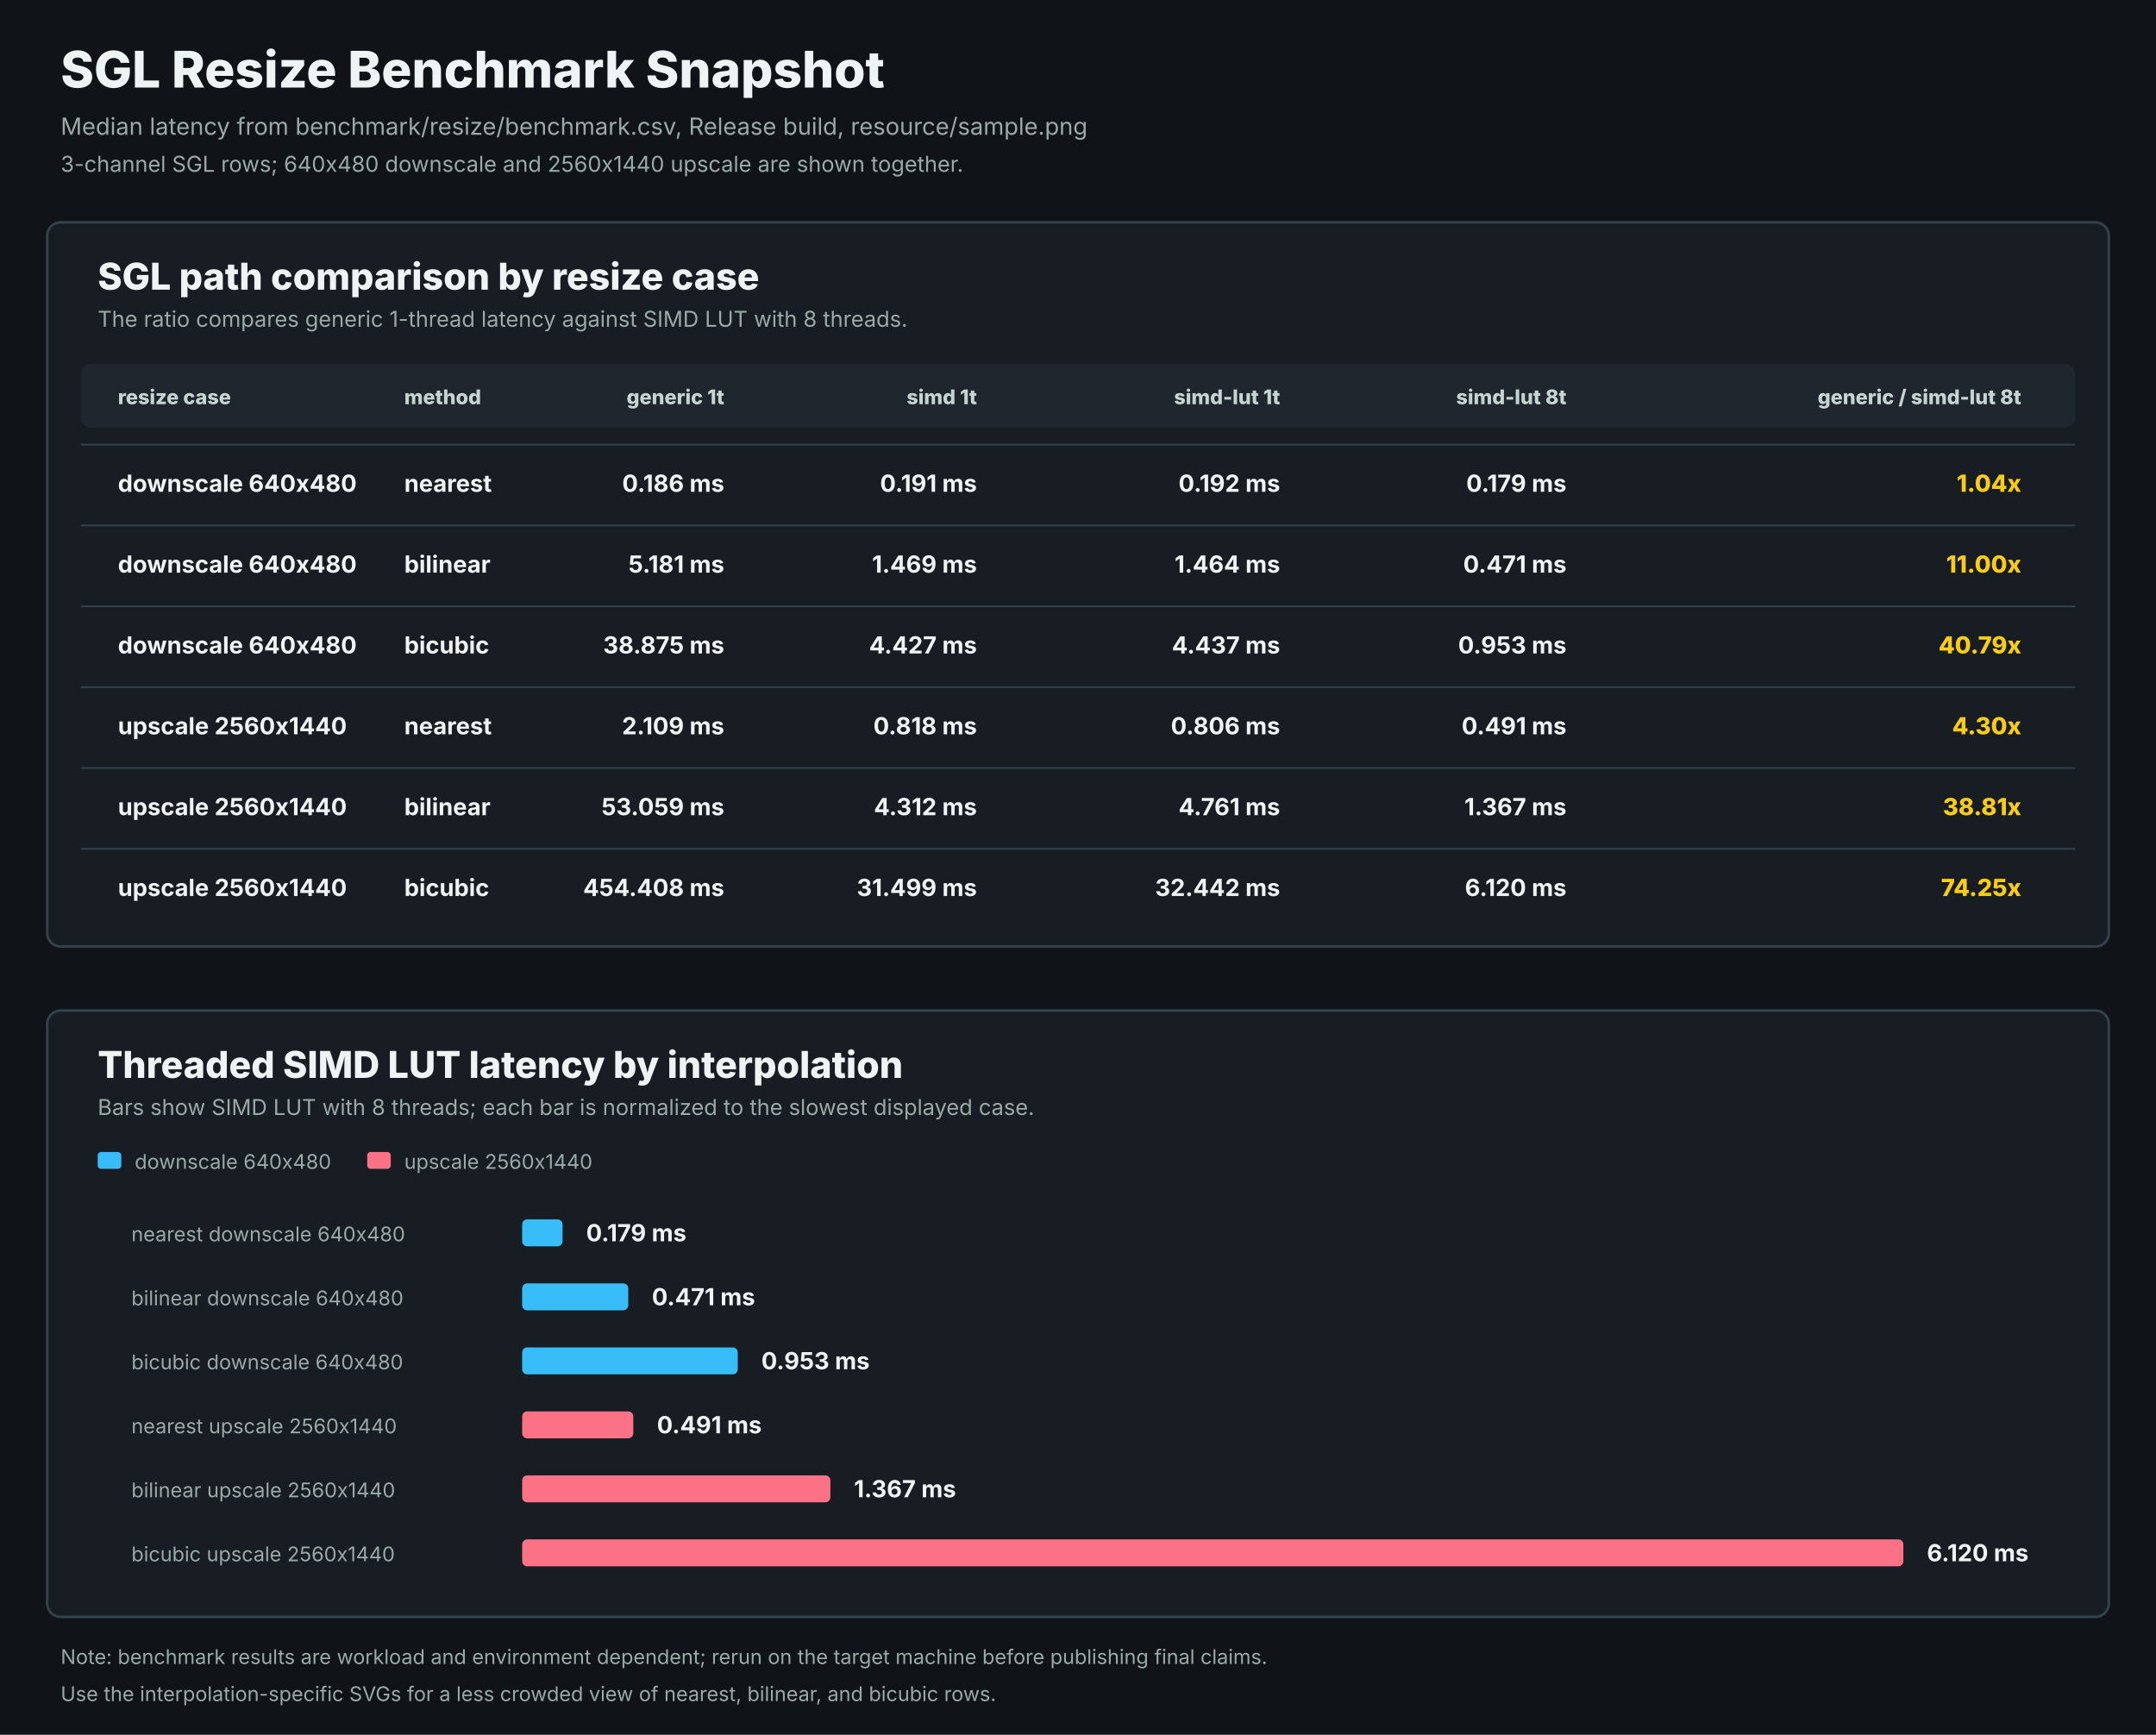
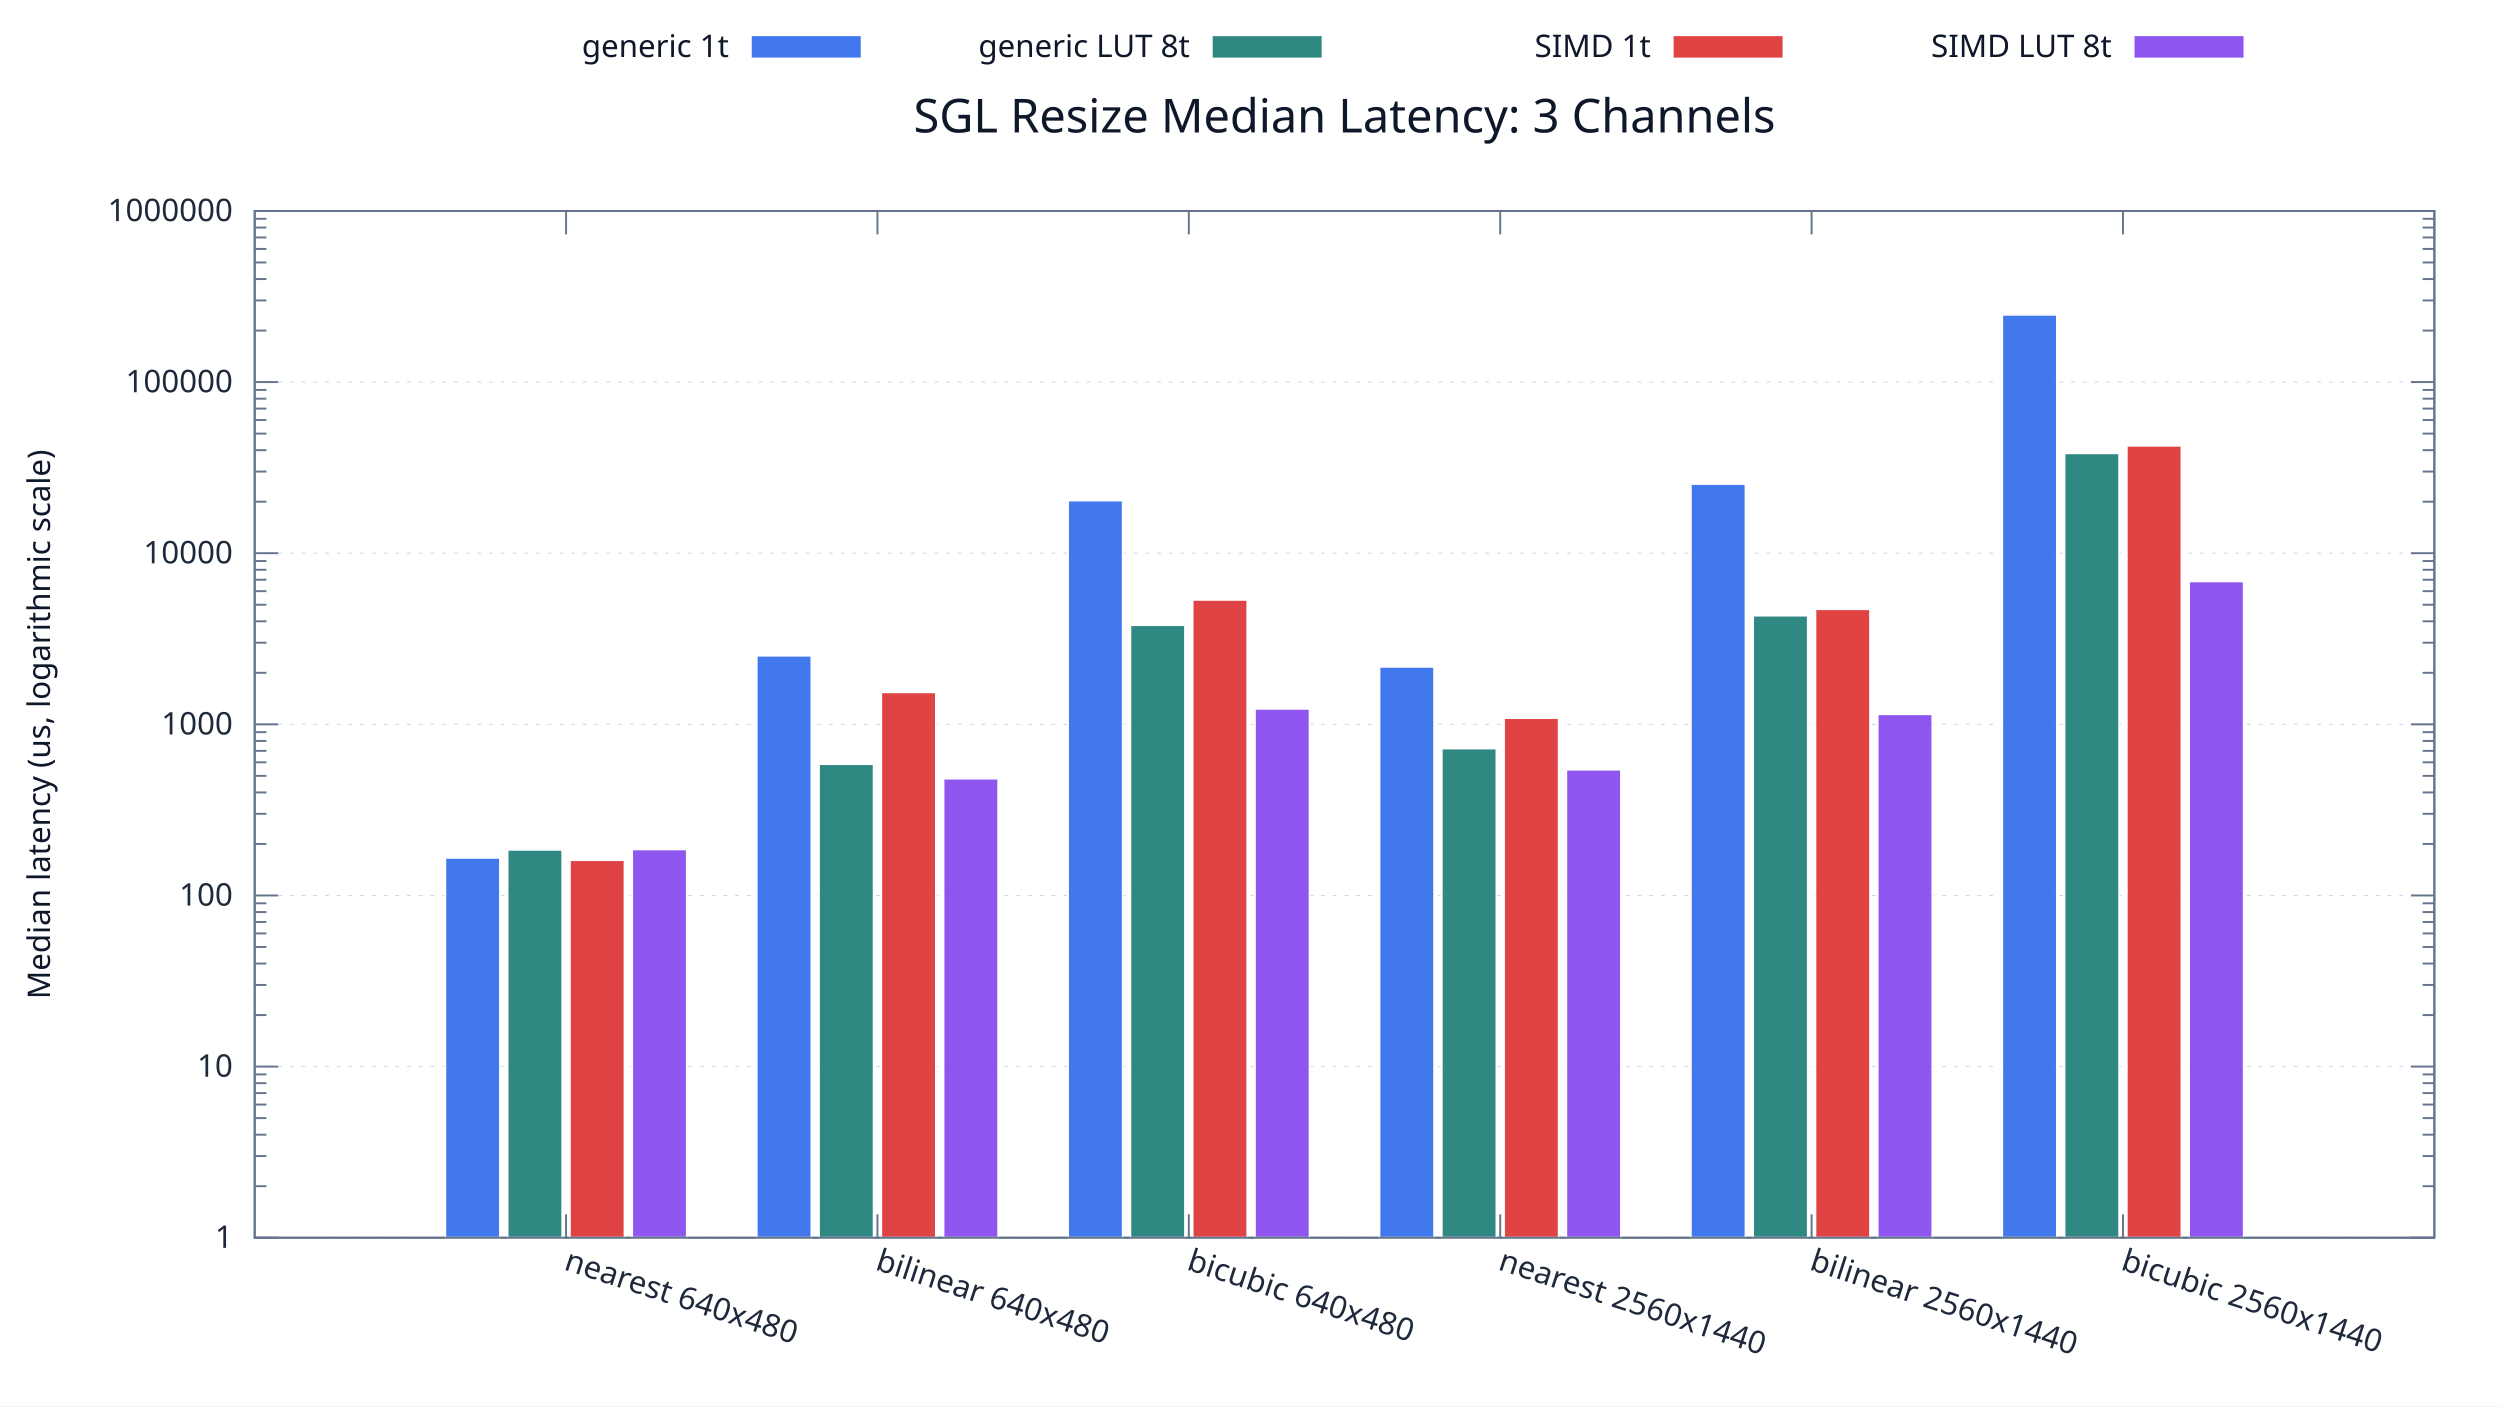
- <svg xmlns="http://www.w3.org/2000/svg" width="1280" height="1030" viewBox="0 0 1280 1030" role="img" aria-labelledby="title desc">
-   <defs>
-     <style>
-       .bg { fill: #101418; }
-       .panel { fill: #171d23; stroke: #34424a; stroke-width: 1.5; }
-       .header { fill: #1f262e; }
-       .line { stroke: #34424a; stroke-width: 1; }
-       .text { fill: #eef4f3; font-family: Inter, "Noto Sans KR", system-ui, sans-serif; }
-       .muted { fill: #9ba9a7; font-family: Inter, "Noto Sans KR", system-ui, sans-serif; }
-       .small { fill: #9ba9a7; font-family: Inter, "Noto Sans KR", system-ui, sans-serif; font-size: 12px; }
-       .cell { fill: #eef4f3; font-family: Inter, "Noto Sans KR", system-ui, sans-serif; font-size: 14px; font-weight: 650; }
-       .head { fill: #c6d4d1; font-family: Inter, "Noto Sans KR", system-ui, sans-serif; font-size: 12px; font-weight: 800; }
-       .speed { fill: #facc15; font-family: Inter, "Noto Sans KR", system-ui, sans-serif; font-size: 14px; font-weight: 800; }
-       .down { fill: #38bdf8; }
-       .up { fill: #fb7185; }
-     </style>
-   </defs>
-   <rect class="bg" x="0" y="0" width="1280" height="1030" />
-   <text class="text" x="36" y="52" font-size="30" font-weight="800">SGL Resize Benchmark Snapshot</text>
-   <text class="muted" x="36" y="80" font-size="14">Median latency from benchmark/resize/benchmark.csv, Release build, resource/sample.png</text>
-   <text class="muted" x="36" y="102" font-size="13">3-channel SGL rows; 640x480 downscale and 2560x1440 upscale are shown together.</text>
-   <rect class="panel" x="28" y="132" width="1224" height="430" rx="8" />
-   <text class="text" x="58" y="172" font-size="22" font-weight="800">SGL path comparison by resize case</text>
-   <text class="muted" x="58" y="194" font-size="13">The ratio compares generic 1-thread latency against SIMD LUT with 8 threads.</text>
-   <rect class="header" x="48" y="216" width="1184" height="38" rx="6" />
-   <text class="head" x="70" y="240">resize case</text>
-   <text class="head" x="240" y="240">method</text>
-   <text class="head" x="430" y="240" text-anchor="end">generic 1t</text>
-   <text class="head" x="580" y="240" text-anchor="end">simd 1t</text>
-   <text class="head" x="760" y="240" text-anchor="end">simd-lut 1t</text>
-   <text class="head" x="930" y="240" text-anchor="end">simd-lut 8t</text>
-   <text class="head" x="1200" y="240" text-anchor="end">generic / simd-lut 8t</text>
-   <line class="line" x1="48" y1="264" x2="1232" y2="264" />
-   <text class="cell" x="70" y="292">downscale 640x480</text>
-   <text class="cell" x="240" y="292">nearest</text>
-   <text class="cell" x="430" y="292" text-anchor="end">0.186 ms</text>
-   <text class="cell" x="580" y="292" text-anchor="end">0.191 ms</text>
-   <text class="cell" x="760" y="292" text-anchor="end">0.192 ms</text>
-   <text class="cell" x="930" y="292" text-anchor="end">0.179 ms</text>
-   <text class="speed" x="1200" y="292" text-anchor="end">1.04x</text>
-   <line class="line" x1="48" y1="312" x2="1232" y2="312" />
-   <text class="cell" x="70" y="340">downscale 640x480</text>
-   <text class="cell" x="240" y="340">bilinear</text>
-   <text class="cell" x="430" y="340" text-anchor="end">5.181 ms</text>
-   <text class="cell" x="580" y="340" text-anchor="end">1.469 ms</text>
-   <text class="cell" x="760" y="340" text-anchor="end">1.464 ms</text>
-   <text class="cell" x="930" y="340" text-anchor="end">0.471 ms</text>
-   <text class="speed" x="1200" y="340" text-anchor="end">11.00x</text>
-   <line class="line" x1="48" y1="360" x2="1232" y2="360" />
-   <text class="cell" x="70" y="388">downscale 640x480</text>
-   <text class="cell" x="240" y="388">bicubic</text>
-   <text class="cell" x="430" y="388" text-anchor="end">38.875 ms</text>
-   <text class="cell" x="580" y="388" text-anchor="end">4.427 ms</text>
-   <text class="cell" x="760" y="388" text-anchor="end">4.437 ms</text>
-   <text class="cell" x="930" y="388" text-anchor="end">0.953 ms</text>
-   <text class="speed" x="1200" y="388" text-anchor="end">40.79x</text>
-   <line class="line" x1="48" y1="408" x2="1232" y2="408" />
-   <text class="cell" x="70" y="436">upscale 2560x1440</text>
-   <text class="cell" x="240" y="436">nearest</text>
-   <text class="cell" x="430" y="436" text-anchor="end">2.109 ms</text>
-   <text class="cell" x="580" y="436" text-anchor="end">0.818 ms</text>
-   <text class="cell" x="760" y="436" text-anchor="end">0.806 ms</text>
-   <text class="cell" x="930" y="436" text-anchor="end">0.491 ms</text>
-   <text class="speed" x="1200" y="436" text-anchor="end">4.30x</text>
-   <line class="line" x1="48" y1="456" x2="1232" y2="456" />
-   <text class="cell" x="70" y="484">upscale 2560x1440</text>
-   <text class="cell" x="240" y="484">bilinear</text>
-   <text class="cell" x="430" y="484" text-anchor="end">53.059 ms</text>
-   <text class="cell" x="580" y="484" text-anchor="end">4.312 ms</text>
-   <text class="cell" x="760" y="484" text-anchor="end">4.761 ms</text>
-   <text class="cell" x="930" y="484" text-anchor="end">1.367 ms</text>
-   <text class="speed" x="1200" y="484" text-anchor="end">38.81x</text>
-   <line class="line" x1="48" y1="504" x2="1232" y2="504" />
-   <text class="cell" x="70" y="532">upscale 2560x1440</text>
-   <text class="cell" x="240" y="532">bicubic</text>
-   <text class="cell" x="430" y="532" text-anchor="end">454.408 ms</text>
-   <text class="cell" x="580" y="532" text-anchor="end">31.499 ms</text>
-   <text class="cell" x="760" y="532" text-anchor="end">32.442 ms</text>
-   <text class="cell" x="930" y="532" text-anchor="end">6.120 ms</text>
-   <text class="speed" x="1200" y="532" text-anchor="end">74.25x</text>
-   <rect class="panel" x="28" y="600" width="1224" height="360" rx="8" />
-   <text class="text" x="58" y="640" font-size="22" font-weight="800">Threaded SIMD LUT latency by interpolation</text>
-   <text class="muted" x="58" y="662" font-size="13">Bars show SIMD LUT with 8 threads; each bar is normalized to the slowest displayed case.</text>
-   <rect class="down" x="58" y="684" width="14" height="10" rx="2" />
-   <text class="small" x="80" y="694">downscale 640x480</text>
-   <rect class="up" x="218" y="684" width="14" height="10" rx="2" />
-   <text class="small" x="240" y="694">upscale 2560x1440</text>
-   <text class="small" x="78" y="737">nearest downscale 640x480</text>
-   <rect class="down" x="310" y="724" width="24" height="16" rx="3" />
-   <text class="cell" x="348" y="737">0.179 ms</text>
-   <text class="small" x="78" y="775">bilinear downscale 640x480</text>
-   <rect class="down" x="310" y="762" width="63" height="16" rx="3" />
-   <text class="cell" x="387" y="775">0.471 ms</text>
-   <text class="small" x="78" y="813">bicubic downscale 640x480</text>
-   <rect class="down" x="310" y="800" width="128" height="16" rx="3" />
-   <text class="cell" x="452" y="813">0.953 ms</text>
-   <text class="small" x="78" y="851">nearest upscale 2560x1440</text>
-   <rect class="up" x="310" y="838" width="66" height="16" rx="3" />
-   <text class="cell" x="390" y="851">0.491 ms</text>
-   <text class="small" x="78" y="889">bilinear upscale 2560x1440</text>
-   <rect class="up" x="310" y="876" width="183" height="16" rx="3" />
-   <text class="cell" x="507" y="889">1.367 ms</text>
-   <text class="small" x="78" y="927">bicubic upscale 2560x1440</text>
-   <rect class="up" x="310" y="914" width="820" height="16" rx="3" />
-   <text class="cell" x="1144" y="927">6.120 ms</text>
-   <text class="small" x="36" y="988">Note: benchmark results are workload and environment dependent; rerun on the target machine before publishing final claims.</text>
-   <text class="small" x="36" y="1010">Use the interpolation-specific SVGs for a less crowded view of nearest, bilinear, and bicubic rows.</text>
+ <svg xmlns="http://www.w3.org/2000/svg" xmlns:xlink="http://www.w3.org/1999/xlink" viewBox="0 0 1280 720">
+   <g id="gnuplot_canvas">
+     <rect x="0" y="0" width="1280" height="720" fill="#ffffff" />
+     <defs>
+       <circle id="gpDot" r="0.5" stroke-width="0.5" stroke="currentColor" />
+       <path id="gpPt0" stroke-width="0.167" stroke="currentColor" d="M-1,0 h2 M0,-1 v2" />
+       <path id="gpPt1" stroke-width="0.167" stroke="currentColor" d="M-1,-1 L1,1 M1,-1 L-1,1" />
+       <path id="gpPt2" stroke-width="0.167" stroke="currentColor" d="M-1,0 L1,0 M0,-1 L0,1 M-1,-1 L1,1 M-1,1 L1,-1" />
+       <rect id="gpPt3" stroke-width="0.167" stroke="currentColor" x="-1" y="-1" width="2" height="2" />
+       <rect id="gpPt4" stroke-width="0.167" stroke="currentColor" fill="currentColor" x="-1" y="-1" width="2" height="2" />
+       <circle id="gpPt5" stroke-width="0.167" stroke="currentColor" cx="0" cy="0" r="1" />
+       <use xlink:href="#gpPt5" id="gpPt6" fill="currentColor" stroke="none" />
+       <path id="gpPt7" stroke-width="0.167" stroke="currentColor" d="M0,-1.33 L-1.33,0.67 L1.33,0.67 z" />
+       <use xlink:href="#gpPt7" id="gpPt8" fill="currentColor" stroke="none" />
+       <use xlink:href="#gpPt7" id="gpPt9" stroke="currentColor" transform="rotate(180)" />
+       <use xlink:href="#gpPt9" id="gpPt10" fill="currentColor" stroke="none" />
+       <use xlink:href="#gpPt3" id="gpPt11" stroke="currentColor" transform="rotate(45)" />
+       <use xlink:href="#gpPt11" id="gpPt12" fill="currentColor" stroke="none" />
+       <path id="gpPt13" stroke-width="0.167" stroke="currentColor" d="M0,1.330 L1.265,0.411 L0.782,-1.067 L-0.782,-1.076 L-1.265,0.411 z" />
+       <use xlink:href="#gpPt13" id="gpPt14" fill="currentColor" stroke="none" />
+       <filter id="textbox" filterUnits="objectBoundingBox" x="0" y="0" height="1" width="1">
+         <feFlood flood-color="#FFFFFF" flood-opacity="1" result="bgnd" />
+         <feComposite in="SourceGraphic" in2="bgnd" operator="atop" />
+       </filter>
+       <filter id="greybox" filterUnits="objectBoundingBox" x="0" y="0" height="1" width="1">
+         <feFlood flood-color="lightgrey" flood-opacity="1" result="grey" />
+         <feComposite in="SourceGraphic" in2="grey" operator="atop" />
+       </filter>
+     </defs>
+     <g fill="none" color="#FFFFFF" stroke="currentColor" stroke-width="1.00" stroke-linecap="butt" stroke-linejoin="miter">
+ </g>
+     <g fill="none" color="black" stroke="currentColor" stroke-width="1.00" stroke-linecap="butt" stroke-linejoin="miter">
+ </g>
+     <g fill="none" color="black" stroke="rgb(100, 116, 139)" stroke-width="0.50" stroke-linecap="butt" stroke-linejoin="miter">
+ </g>
+     <g fill="none" color="gray" stroke="currentColor" stroke-width="0.50" stroke-linecap="butt" stroke-linejoin="miter">
+       <path stroke="rgb(203, 213, 225)" stroke-dasharray="2,4" class="gridline" d="M130.40,633.71 L1246.39,633.71  " />
+     </g>
+     <g fill="none" color="gray" stroke="rgb(203, 213, 225)" stroke-width="1.00" stroke-linecap="butt" stroke-linejoin="miter">
+ </g>
+     <g fill="none" color="black" stroke="currentColor" stroke-width="1.00" stroke-linecap="butt" stroke-linejoin="miter">
+       <path stroke="rgb(100, 116, 139)" d="M130.40,633.71 L142.40,633.71 M1246.39,633.71 L1234.39,633.71  " />
+       <g transform="translate(119.20,638.91)" stroke="none" fill="rgb(30,41,59)" font-family="sans" font-size="16.00" text-anchor="end">
+         <text>
+           <tspan font-family="sans">1</tspan>
+         </text>
+       </g>
+     </g>
+     <g fill="none" color="black" stroke="currentColor" stroke-width="1.00" stroke-linecap="butt" stroke-linejoin="miter">
+       <path stroke="rgb(100, 116, 139)" d="M130.40,607.33 L136.40,607.33 M1246.39,607.33 L1240.39,607.33 M130.40,591.91 L136.40,591.91 M1246.39,591.91 L1240.39,591.91   M130.40,580.96 L136.40,580.96 M1246.39,580.96 L1240.39,580.96 M130.40,572.47 L136.40,572.47 M1246.39,572.47 L1240.39,572.47   M130.40,565.53 L136.40,565.53 M1246.39,565.53 L1240.39,565.53 M130.40,559.67 L136.40,559.67 M1246.39,559.67 L1240.39,559.67   M130.40,554.58 L136.40,554.58 M1246.39,554.58 L1240.39,554.58 M130.40,550.10 L136.40,550.10 M1246.39,550.10 L1240.39,550.10    " />
+     </g>
+     <g fill="none" color="black" stroke="rgb(100, 116, 139)" stroke-width="0.50" stroke-linecap="butt" stroke-linejoin="miter">
+ </g>
+     <g fill="none" color="gray" stroke="currentColor" stroke-width="0.50" stroke-linecap="butt" stroke-linejoin="miter">
+       <path stroke="rgb(203, 213, 225)" stroke-dasharray="2,4" class="gridline" d="M130.40,546.09 L1246.39,546.09  " />
+     </g>
+     <g fill="none" color="gray" stroke="rgb(203, 213, 225)" stroke-width="1.00" stroke-linecap="butt" stroke-linejoin="miter">
+ </g>
+     <g fill="none" color="black" stroke="currentColor" stroke-width="1.00" stroke-linecap="butt" stroke-linejoin="miter">
+       <path stroke="rgb(100, 116, 139)" d="M130.40,546.09 L142.40,546.09 M1246.39,546.09 L1234.39,546.09  " />
+       <g transform="translate(119.20,551.29)" stroke="none" fill="rgb(30,41,59)" font-family="sans" font-size="16.00" text-anchor="end">
+         <text>
+           <tspan font-family="sans">10</tspan>
+         </text>
+       </g>
+     </g>
+     <g fill="none" color="black" stroke="currentColor" stroke-width="1.00" stroke-linecap="butt" stroke-linejoin="miter">
+       <path stroke="rgb(100, 116, 139)" d="M130.40,519.72 L136.40,519.72 M1246.39,519.72 L1240.39,519.72 M130.40,504.29 L136.40,504.29 M1246.39,504.29 L1240.39,504.29   M130.40,493.34 L136.40,493.34 M1246.39,493.34 L1240.39,493.34 M130.40,484.85 L136.40,484.85 M1246.39,484.85 L1240.39,484.85   M130.40,477.91 L136.40,477.91 M1246.39,477.91 L1240.39,477.91 M130.40,472.05 L136.40,472.05 M1246.39,472.05 L1240.39,472.05   M130.40,466.97 L136.40,466.97 M1246.39,466.97 L1240.39,466.97 M130.40,462.49 L136.40,462.49 M1246.39,462.49 L1240.39,462.49    " />
+     </g>
+     <g fill="none" color="black" stroke="rgb(100, 116, 139)" stroke-width="0.50" stroke-linecap="butt" stroke-linejoin="miter">
+ </g>
+     <g fill="none" color="gray" stroke="currentColor" stroke-width="0.50" stroke-linecap="butt" stroke-linejoin="miter">
+       <path stroke="rgb(203, 213, 225)" stroke-dasharray="2,4" class="gridline" d="M130.40,458.48 L1246.39,458.48  " />
+     </g>
+     <g fill="none" color="gray" stroke="rgb(203, 213, 225)" stroke-width="1.00" stroke-linecap="butt" stroke-linejoin="miter">
+ </g>
+     <g fill="none" color="black" stroke="currentColor" stroke-width="1.00" stroke-linecap="butt" stroke-linejoin="miter">
+       <path stroke="rgb(100, 116, 139)" d="M130.40,458.48 L142.40,458.48 M1246.39,458.48 L1234.39,458.48  " />
+       <g transform="translate(119.20,463.68)" stroke="none" fill="rgb(30,41,59)" font-family="sans" font-size="16.00" text-anchor="end">
+         <text>
+           <tspan font-family="sans">100</tspan>
+         </text>
+       </g>
+     </g>
+     <g fill="none" color="black" stroke="currentColor" stroke-width="1.00" stroke-linecap="butt" stroke-linejoin="miter">
+       <path stroke="rgb(100, 116, 139)" d="M130.40,432.10 L136.40,432.10 M1246.39,432.10 L1240.39,432.10 M130.40,416.67 L136.40,416.67 M1246.39,416.67 L1240.39,416.67   M130.40,405.73 L136.40,405.73 M1246.39,405.73 L1240.39,405.73 M130.40,397.24 L136.40,397.24 M1246.39,397.24 L1240.39,397.24   M130.40,390.30 L136.40,390.30 M1246.39,390.30 L1240.39,390.30 M130.40,384.43 L136.40,384.43 M1246.39,384.43 L1240.39,384.43   M130.40,379.35 L136.40,379.35 M1246.39,379.35 L1240.39,379.35 M130.40,374.87 L136.40,374.87 M1246.39,374.87 L1240.39,374.87    " />
+     </g>
+     <g fill="none" color="black" stroke="rgb(100, 116, 139)" stroke-width="0.50" stroke-linecap="butt" stroke-linejoin="miter">
+ </g>
+     <g fill="none" color="gray" stroke="currentColor" stroke-width="0.50" stroke-linecap="butt" stroke-linejoin="miter">
+       <path stroke="rgb(203, 213, 225)" stroke-dasharray="2,4" class="gridline" d="M130.40,370.86 L1246.39,370.86  " />
+     </g>
+     <g fill="none" color="gray" stroke="rgb(203, 213, 225)" stroke-width="1.00" stroke-linecap="butt" stroke-linejoin="miter">
+ </g>
+     <g fill="none" color="black" stroke="currentColor" stroke-width="1.00" stroke-linecap="butt" stroke-linejoin="miter">
+       <path stroke="rgb(100, 116, 139)" d="M130.40,370.86 L142.40,370.86 M1246.39,370.86 L1234.39,370.86  " />
+       <g transform="translate(119.20,376.06)" stroke="none" fill="rgb(30,41,59)" font-family="sans" font-size="16.00" text-anchor="end">
+         <text>
+           <tspan font-family="sans">1000</tspan>
+         </text>
+       </g>
+     </g>
+     <g fill="none" color="black" stroke="currentColor" stroke-width="1.00" stroke-linecap="butt" stroke-linejoin="miter">
+       <path stroke="rgb(100, 116, 139)" d="M130.40,344.48 L136.40,344.48 M1246.39,344.48 L1240.39,344.48 M130.40,329.06 L136.40,329.06 M1246.39,329.06 L1240.39,329.06   M130.40,318.11 L136.40,318.11 M1246.39,318.11 L1240.39,318.11 M130.40,309.62 L136.40,309.62 M1246.39,309.62 L1240.39,309.62   M130.40,302.68 L136.40,302.68 M1246.39,302.68 L1240.39,302.68 M130.40,296.82 L136.40,296.82 M1246.39,296.82 L1240.39,296.82   M130.40,291.73 L136.40,291.73 M1246.39,291.73 L1240.39,291.73 M130.40,287.25 L136.40,287.25 M1246.39,287.25 L1240.39,287.25    " />
+     </g>
+     <g fill="none" color="black" stroke="rgb(100, 116, 139)" stroke-width="0.50" stroke-linecap="butt" stroke-linejoin="miter">
+ </g>
+     <g fill="none" color="gray" stroke="currentColor" stroke-width="0.50" stroke-linecap="butt" stroke-linejoin="miter">
+       <path stroke="rgb(203, 213, 225)" stroke-dasharray="2,4" class="gridline" d="M130.40,283.24 L1246.39,283.24  " />
+     </g>
+     <g fill="none" color="gray" stroke="rgb(203, 213, 225)" stroke-width="1.00" stroke-linecap="butt" stroke-linejoin="miter">
+ </g>
+     <g fill="none" color="black" stroke="currentColor" stroke-width="1.00" stroke-linecap="butt" stroke-linejoin="miter">
+       <path stroke="rgb(100, 116, 139)" d="M130.40,283.24 L142.40,283.24 M1246.39,283.24 L1234.39,283.24  " />
+       <g transform="translate(119.20,288.44)" stroke="none" fill="rgb(30,41,59)" font-family="sans" font-size="16.00" text-anchor="end">
+         <text>
+           <tspan font-family="sans">10000</tspan>
+         </text>
+       </g>
+     </g>
+     <g fill="none" color="black" stroke="currentColor" stroke-width="1.00" stroke-linecap="butt" stroke-linejoin="miter">
+       <path stroke="rgb(100, 116, 139)" d="M130.40,256.87 L136.40,256.87 M1246.39,256.87 L1240.39,256.87 M130.40,241.44 L136.40,241.44 M1246.39,241.44 L1240.39,241.44   M130.40,230.49 L136.40,230.49 M1246.39,230.49 L1240.39,230.49 M130.40,222.00 L136.40,222.00 M1246.39,222.00 L1240.39,222.00   M130.40,215.06 L136.40,215.06 M1246.39,215.06 L1240.39,215.06 M130.40,209.20 L136.40,209.20 M1246.39,209.20 L1240.39,209.20   M130.40,204.12 L136.40,204.12 M1246.39,204.12 L1240.39,204.12 M130.40,199.64 L136.40,199.64 M1246.39,199.64 L1240.39,199.64    " />
+     </g>
+     <g fill="none" color="black" stroke="rgb(100, 116, 139)" stroke-width="0.50" stroke-linecap="butt" stroke-linejoin="miter">
+ </g>
+     <g fill="none" color="gray" stroke="currentColor" stroke-width="0.50" stroke-linecap="butt" stroke-linejoin="miter">
+       <path stroke="rgb(203, 213, 225)" stroke-dasharray="2,4" class="gridline" d="M130.40,195.63 L1246.39,195.63  " />
+     </g>
+     <g fill="none" color="gray" stroke="rgb(203, 213, 225)" stroke-width="1.00" stroke-linecap="butt" stroke-linejoin="miter">
+ </g>
+     <g fill="none" color="black" stroke="currentColor" stroke-width="1.00" stroke-linecap="butt" stroke-linejoin="miter">
+       <path stroke="rgb(100, 116, 139)" d="M130.40,195.63 L142.40,195.63 M1246.39,195.63 L1234.39,195.63  " />
+       <g transform="translate(119.20,200.83)" stroke="none" fill="rgb(30,41,59)" font-family="sans" font-size="16.00" text-anchor="end">
+         <text>
+           <tspan font-family="sans">100000</tspan>
+         </text>
+       </g>
+     </g>
+     <g fill="none" color="black" stroke="currentColor" stroke-width="1.00" stroke-linecap="butt" stroke-linejoin="miter">
+       <path stroke="rgb(100, 116, 139)" d="M130.40,169.25 L136.40,169.25 M1246.39,169.25 L1240.39,169.25 M130.40,153.82 L136.40,153.82 M1246.39,153.82 L1240.39,153.82   M130.40,142.88 L136.40,142.88 M1246.39,142.88 L1240.39,142.88 M130.40,134.39 L136.40,134.39 M1246.39,134.39 L1240.39,134.39   M130.40,127.45 L136.40,127.45 M1246.39,127.45 L1240.39,127.45 M130.40,121.58 L136.40,121.58 M1246.39,121.58 L1240.39,121.58   M130.40,116.50 L136.40,116.50 M1246.39,116.50 L1240.39,116.50 M130.40,112.02 L136.40,112.02 M1246.39,112.02 L1240.39,112.02    " />
+     </g>
+     <g fill="none" color="black" stroke="rgb(100, 116, 139)" stroke-width="0.50" stroke-linecap="butt" stroke-linejoin="miter">
+ </g>
+     <g fill="none" color="gray" stroke="currentColor" stroke-width="0.50" stroke-linecap="butt" stroke-linejoin="miter">
+       <path stroke="rgb(203, 213, 225)" stroke-dasharray="2,4" class="gridline" d="M130.40,108.01 L1246.39,108.01  " />
+     </g>
+     <g fill="none" color="gray" stroke="rgb(203, 213, 225)" stroke-width="1.00" stroke-linecap="butt" stroke-linejoin="miter">
+ </g>
+     <g fill="none" color="black" stroke="currentColor" stroke-width="1.00" stroke-linecap="butt" stroke-linejoin="miter">
+       <path stroke="rgb(100, 116, 139)" d="M130.40,108.01 L142.40,108.01 M1246.39,108.01 L1234.39,108.01  " />
+       <g transform="translate(119.20,113.21)" stroke="none" fill="rgb(30,41,59)" font-family="sans" font-size="16.00" text-anchor="end">
+         <text>
+           <tspan font-family="sans">1000000</tspan>
+         </text>
+       </g>
+     </g>
+     <g fill="none" color="black" stroke="currentColor" stroke-width="1.00" stroke-linecap="butt" stroke-linejoin="miter">
+       <path stroke="rgb(100, 116, 139)" d="M289.83,633.71 L289.83,621.71 M289.83,108.01 L289.83,120.01  " />
+       <g transform="translate(288.22,649.86) rotate(18.00)" stroke="none" fill="rgb(30,41,59)" font-family="sans" font-size="16.00" text-anchor="start">
+         <text>
+           <tspan font-family="sans">nearest 640x480</tspan>
+         </text>
+       </g>
+     </g>
+     <g fill="none" color="black" stroke="currentColor" stroke-width="1.00" stroke-linecap="butt" stroke-linejoin="miter">
+       <path stroke="rgb(100, 116, 139)" d="M449.25,633.71 L449.25,621.71 M449.25,108.01 L449.25,120.01  " />
+       <g transform="translate(447.64,649.86) rotate(18.00)" stroke="none" fill="rgb(30,41,59)" font-family="sans" font-size="16.00" text-anchor="start">
+         <text>
+           <tspan font-family="sans">bilinear 640x480</tspan>
+         </text>
+       </g>
+     </g>
+     <g fill="none" color="black" stroke="currentColor" stroke-width="1.00" stroke-linecap="butt" stroke-linejoin="miter">
+       <path stroke="rgb(100, 116, 139)" d="M608.68,633.71 L608.68,621.71 M608.68,108.01 L608.68,120.01  " />
+       <g transform="translate(607.07,649.86) rotate(18.00)" stroke="none" fill="rgb(30,41,59)" font-family="sans" font-size="16.00" text-anchor="start">
+         <text>
+           <tspan font-family="sans">bicubic 640x480</tspan>
+         </text>
+       </g>
+     </g>
+     <g fill="none" color="black" stroke="currentColor" stroke-width="1.00" stroke-linecap="butt" stroke-linejoin="miter">
+       <path stroke="rgb(100, 116, 139)" d="M768.11,633.71 L768.11,621.71 M768.11,108.01 L768.11,120.01  " />
+       <g transform="translate(766.50,649.86) rotate(18.00)" stroke="none" fill="rgb(30,41,59)" font-family="sans" font-size="16.00" text-anchor="start">
+         <text>
+           <tspan font-family="sans">nearest 2560x1440</tspan>
+         </text>
+       </g>
+     </g>
+     <g fill="none" color="black" stroke="currentColor" stroke-width="1.00" stroke-linecap="butt" stroke-linejoin="miter">
+       <path stroke="rgb(100, 116, 139)" d="M927.54,633.71 L927.54,621.71 M927.54,108.01 L927.54,120.01  " />
+       <g transform="translate(925.93,649.86) rotate(18.00)" stroke="none" fill="rgb(30,41,59)" font-family="sans" font-size="16.00" text-anchor="start">
+         <text>
+           <tspan font-family="sans">bilinear 2560x1440</tspan>
+         </text>
+       </g>
+     </g>
+     <g fill="none" color="black" stroke="currentColor" stroke-width="1.00" stroke-linecap="butt" stroke-linejoin="miter">
+       <path stroke="rgb(100, 116, 139)" d="M1086.96,633.71 L1086.96,621.71 M1086.96,108.01 L1086.96,120.01  " />
+       <g transform="translate(1085.35,649.86) rotate(18.00)" stroke="none" fill="rgb(30,41,59)" font-family="sans" font-size="16.00" text-anchor="start">
+         <text>
+           <tspan font-family="sans">bicubic 2560x1440</tspan>
+         </text>
+       </g>
+     </g>
+     <g fill="none" color="black" stroke="currentColor" stroke-width="1.00" stroke-linecap="butt" stroke-linejoin="miter">
+ </g>
+     <g fill="none" color="black" stroke="currentColor" stroke-width="1.00" stroke-linecap="butt" stroke-linejoin="miter">
+       <path stroke="rgb(100, 116, 139)" d="M130.40,108.01 L130.40,633.71 L1246.39,633.71 L1246.39,108.01 L130.40,108.01 Z  " />
+     </g>
+     <g fill="none" color="black" stroke="currentColor" stroke-width="1.00" stroke-linecap="butt" stroke-linejoin="miter">
+ </g>
+     <g id="gnuplot_plot_1">
+       <g fill="none" color="black" stroke="currentColor" stroke-width="1.00" stroke-linecap="butt" stroke-linejoin="miter">
+         <g transform="translate(373.19,29.20)" stroke="none" fill="rgb(15,23,42)" font-family="sans" font-size="16.00" text-anchor="end">
+           <text>
+             <tspan font-family="sans">generic 1t</tspan>
+           </text>
+         </g>
+       </g>
+       <g fill="none" color="black" stroke="currentColor" stroke-width="1.00" stroke-linecap="butt" stroke-linejoin="miter">
+         <g stroke="none" shape-rendering="crispEdges">
+           <polygon fill="rgb( 37,  99, 235)" fill-opacity="0.86" points="384.39,30.00 441.19,30.00 441.19,18.00 384.39,18.00 " />
+         </g>
+         <path stroke="rgb(255, 255, 255)" d="M384.39,30.00 L441.19,30.00 L441.19,18.00 L384.39,18.00 L384.39,30.00 Z  " />
+       </g>
+       <g fill="none" color="black" stroke="currentColor" stroke-width="1.00" stroke-linecap="butt" stroke-linejoin="miter">
+         <g stroke="none" shape-rendering="crispEdges">
+           <polygon fill="rgb( 37,  99, 235)" fill-opacity="0.86" points="227.97,633.71 256.04,633.71 256.04,439.18 227.97,439.18 " />
+         </g>
+         <path stroke="rgb(255, 255, 255)" d="M227.97,633.71 L227.97,439.19 L256.03,439.19 L256.03,633.71 L227.97,633.71 Z  " />
+       </g>
+       <g fill="none" color="black" stroke="currentColor" stroke-width="1.00" stroke-linecap="butt" stroke-linejoin="miter">
+         <g stroke="none" shape-rendering="crispEdges">
+           <polygon fill="rgb( 37,  99, 235)" fill-opacity="0.86" points="387.40,633.71 415.47,633.71 415.47,335.67 387.40,335.67 " />
+         </g>
+         <path stroke="rgb(255, 255, 255)" d="M387.40,633.71 L387.40,335.68 L415.46,335.68 L415.46,633.71 L387.40,633.71 Z  " />
+       </g>
+       <g fill="none" color="black" stroke="currentColor" stroke-width="1.00" stroke-linecap="butt" stroke-linejoin="miter">
+         <g stroke="none" shape-rendering="crispEdges">
+           <polygon fill="rgb( 37,  99, 235)" fill-opacity="0.86" points="546.82,633.71 574.89,633.71 574.89,256.23 546.82,256.23 " />
+         </g>
+         <path stroke="rgb(255, 255, 255)" d="M546.82,633.71 L546.82,256.24 L574.88,256.24 L574.88,633.71 L546.82,633.71 Z  " />
+       </g>
+       <g fill="none" color="black" stroke="currentColor" stroke-width="1.00" stroke-linecap="butt" stroke-linejoin="miter">
+         <g stroke="none" shape-rendering="crispEdges">
+           <polygon fill="rgb( 37,  99, 235)" fill-opacity="0.86" points="706.25,633.71 734.32,633.71 734.32,341.39 706.25,341.39 " />
+         </g>
+         <path stroke="rgb(255, 255, 255)" d="M706.25,633.71 L706.25,341.40 L734.31,341.40 L734.31,633.71 L706.25,633.71 Z  " />
+       </g>
+       <g fill="none" color="black" stroke="currentColor" stroke-width="1.00" stroke-linecap="butt" stroke-linejoin="miter">
+         <g stroke="none" shape-rendering="crispEdges">
+           <polygon fill="rgb( 37,  99, 235)" fill-opacity="0.86" points="865.68,633.71 893.75,633.71 893.75,247.75 865.68,247.75 " />
+         </g>
+         <path stroke="rgb(255, 255, 255)" d="M865.68,633.71 L865.68,247.76 L893.74,247.76 L893.74,633.71 L865.68,633.71 Z  " />
+       </g>
+       <g fill="none" color="black" stroke="currentColor" stroke-width="1.00" stroke-linecap="butt" stroke-linejoin="miter">
+         <g stroke="none" shape-rendering="crispEdges">
+           <polygon fill="rgb( 37,  99, 235)" fill-opacity="0.86" points="1025.11,633.71 1053.17,633.71 1053.17,161.12 1025.11,161.12 " />
+         </g>
+         <path stroke="rgb(255, 255, 255)" d="M1025.11,633.71 L1025.11,161.13 L1053.16,161.13 L1053.16,633.71 L1025.11,633.71 Z  " />
+       </g>
+       <g fill="none" color="black" stroke="currentColor" stroke-width="1.00" stroke-linecap="butt" stroke-linejoin="miter">
+ </g>
+     </g>
+     <g id="gnuplot_plot_2">
+       <g fill="none" color="black" stroke="currentColor" stroke-width="1.00" stroke-linecap="butt" stroke-linejoin="miter">
+         <g transform="translate(609.19,29.20)" stroke="none" fill="rgb(15,23,42)" font-family="sans" font-size="16.00" text-anchor="end">
+           <text>
+             <tspan font-family="sans">generic LUT 8t</tspan>
+           </text>
+         </g>
+       </g>
+       <g fill="none" color="black" stroke="currentColor" stroke-width="1.00" stroke-linecap="butt" stroke-linejoin="miter">
+         <g stroke="none" shape-rendering="crispEdges">
+           <polygon fill="rgb( 15, 118, 110)" fill-opacity="0.86" points="620.39,30.00 677.19,30.00 677.19,18.00 620.39,18.00 " />
+         </g>
+         <path stroke="rgb(255, 255, 255)" d="M620.39,30.00 L677.19,30.00 L677.19,18.00 L620.39,18.00 L620.39,30.00 Z  " />
+       </g>
+       <g fill="none" color="black" stroke="currentColor" stroke-width="1.00" stroke-linecap="butt" stroke-linejoin="miter">
+         <g stroke="none" shape-rendering="crispEdges">
+           <polygon fill="rgb( 15, 118, 110)" fill-opacity="0.86" points="259.85,633.71 287.92,633.71 287.92,435.06 259.85,435.06 " />
+         </g>
+         <path stroke="rgb(255, 255, 255)" d="M259.85,633.71 L259.85,435.07 L287.91,435.07 L287.91,633.71 L259.85,633.71 Z  " />
+       </g>
+       <g fill="none" color="black" stroke="currentColor" stroke-width="1.00" stroke-linecap="butt" stroke-linejoin="miter">
+         <g stroke="none" shape-rendering="crispEdges">
+           <polygon fill="rgb( 15, 118, 110)" fill-opacity="0.86" points="419.28,633.71 447.35,633.71 447.35,391.19 419.28,391.19 " />
+         </g>
+         <path stroke="rgb(255, 255, 255)" d="M419.28,633.71 L419.28,391.20 L447.34,391.20 L447.34,633.71 L419.28,633.71 Z  " />
+       </g>
+       <g fill="none" color="black" stroke="currentColor" stroke-width="1.00" stroke-linecap="butt" stroke-linejoin="miter">
+         <g stroke="none" shape-rendering="crispEdges">
+           <polygon fill="rgb( 15, 118, 110)" fill-opacity="0.86" points="578.71,633.71 606.78,633.71 606.78,320.04 578.71,320.04 " />
+         </g>
+         <path stroke="rgb(255, 255, 255)" d="M578.71,633.71 L578.71,320.05 L606.77,320.05 L606.77,633.71 L578.71,633.71 Z  " />
+       </g>
+       <g fill="none" color="black" stroke="currentColor" stroke-width="1.00" stroke-linecap="butt" stroke-linejoin="miter">
+         <g stroke="none" shape-rendering="crispEdges">
+           <polygon fill="rgb( 15, 118, 110)" fill-opacity="0.86" points="738.14,633.71 766.21,633.71 766.21,383.19 738.14,383.19 " />
+         </g>
+         <path stroke="rgb(255, 255, 255)" d="M738.14,633.71 L738.14,383.20 L766.20,383.20 L766.20,633.71 L738.14,633.71 Z  " />
+       </g>
+       <g fill="none" color="black" stroke="currentColor" stroke-width="1.00" stroke-linecap="butt" stroke-linejoin="miter">
+         <g stroke="none" shape-rendering="crispEdges">
+           <polygon fill="rgb( 15, 118, 110)" fill-opacity="0.86" points="897.56,633.71 925.63,633.71 925.63,315.16 897.56,315.16 " />
+         </g>
+         <path stroke="rgb(255, 255, 255)" d="M897.56,633.71 L897.56,315.17 L925.62,315.17 L925.62,633.71 L897.56,633.71 Z  " />
+       </g>
+       <g fill="none" color="black" stroke="currentColor" stroke-width="1.00" stroke-linecap="butt" stroke-linejoin="miter">
+         <g stroke="none" shape-rendering="crispEdges">
+           <polygon fill="rgb( 15, 118, 110)" fill-opacity="0.86" points="1056.99,633.71 1085.06,633.71 1085.06,232.05 1056.99,232.05 " />
+         </g>
+         <path stroke="rgb(255, 255, 255)" d="M1056.99,633.71 L1056.99,232.06 L1085.05,232.06 L1085.05,633.71 L1056.99,633.71 Z  " />
+       </g>
+       <g fill="none" color="black" stroke="currentColor" stroke-width="1.00" stroke-linecap="butt" stroke-linejoin="miter">
+ </g>
+     </g>
+     <g id="gnuplot_plot_3">
+       <g fill="none" color="black" stroke="currentColor" stroke-width="1.00" stroke-linecap="butt" stroke-linejoin="miter">
+         <g transform="translate(845.19,29.20)" stroke="none" fill="rgb(15,23,42)" font-family="sans" font-size="16.00" text-anchor="end">
+           <text>
+             <tspan font-family="sans">SIMD 1t</tspan>
+           </text>
+         </g>
+       </g>
+       <g fill="none" color="black" stroke="currentColor" stroke-width="1.00" stroke-linecap="butt" stroke-linejoin="miter">
+         <g stroke="none" shape-rendering="crispEdges">
+           <polygon fill="rgb(220,  38,  38)" fill-opacity="0.86" points="856.39,30.00 913.19,30.00 913.19,18.00 856.39,18.00 " />
+         </g>
+         <path stroke="rgb(255, 255, 255)" d="M856.39,30.00 L913.19,30.00 L913.19,18.00 L856.39,18.00 L856.39,30.00 Z  " />
+       </g>
+       <g fill="none" color="black" stroke="currentColor" stroke-width="1.00" stroke-linecap="butt" stroke-linejoin="miter">
+         <g stroke="none" shape-rendering="crispEdges">
+           <polygon fill="rgb(220,  38,  38)" fill-opacity="0.86" points="291.74,633.71 319.81,633.71 319.81,440.35 291.74,440.35 " />
+         </g>
+         <path stroke="rgb(255, 255, 255)" d="M291.74,633.71 L291.74,440.36 L319.80,440.36 L319.80,633.71 L291.74,633.71 Z  " />
+       </g>
+       <g fill="none" color="black" stroke="currentColor" stroke-width="1.00" stroke-linecap="butt" stroke-linejoin="miter">
+         <g stroke="none" shape-rendering="crispEdges">
+           <polygon fill="rgb(220,  38,  38)" fill-opacity="0.86" points="451.17,633.71 479.24,633.71 479.24,354.42 451.17,354.42 " />
+         </g>
+         <path stroke="rgb(255, 255, 255)" d="M451.17,633.71 L451.17,354.43 L479.23,354.43 L479.23,633.71 L451.17,633.71 Z  " />
+       </g>
+       <g fill="none" color="black" stroke="currentColor" stroke-width="1.00" stroke-linecap="butt" stroke-linejoin="miter">
+         <g stroke="none" shape-rendering="crispEdges">
+           <polygon fill="rgb(220,  38,  38)" fill-opacity="0.86" points="610.59,633.71 638.66,633.71 638.66,307.09 610.59,307.09 " />
+         </g>
+         <path stroke="rgb(255, 255, 255)" d="M610.59,633.71 L610.59,307.10 L638.65,307.10 L638.65,633.71 L610.59,633.71 Z  " />
+       </g>
+       <g fill="none" color="black" stroke="currentColor" stroke-width="1.00" stroke-linecap="butt" stroke-linejoin="miter">
+         <g stroke="none" shape-rendering="crispEdges">
+           <polygon fill="rgb(220,  38,  38)" fill-opacity="0.86" points="770.02,633.71 798.09,633.71 798.09,367.61 770.02,367.61 " />
+         </g>
+         <path stroke="rgb(255, 255, 255)" d="M770.02,633.71 L770.02,367.62 L798.08,367.62 L798.08,633.71 L770.02,633.71 Z  " />
+       </g>
+       <g fill="none" color="black" stroke="currentColor" stroke-width="1.00" stroke-linecap="butt" stroke-linejoin="miter">
+         <g stroke="none" shape-rendering="crispEdges">
+           <polygon fill="rgb(220,  38,  38)" fill-opacity="0.86" points="929.45,633.71 957.52,633.71 957.52,311.87 929.45,311.87 " />
+         </g>
+         <path stroke="rgb(255, 255, 255)" d="M929.45,633.71 L929.45,311.88 L957.51,311.88 L957.51,633.71 L929.45,633.71 Z  " />
+       </g>
+       <g fill="none" color="black" stroke="currentColor" stroke-width="1.00" stroke-linecap="butt" stroke-linejoin="miter">
+         <g stroke="none" shape-rendering="crispEdges">
+           <polygon fill="rgb(220,  38,  38)" fill-opacity="0.86" points="1088.88,633.71 1116.95,633.71 1116.95,228.18 1088.88,228.18 " />
+         </g>
+         <path stroke="rgb(255, 255, 255)" d="M1088.88,633.71 L1088.88,228.19 L1116.94,228.19 L1116.94,633.71 L1088.88,633.71 Z  " />
+       </g>
+       <g fill="none" color="black" stroke="currentColor" stroke-width="1.00" stroke-linecap="butt" stroke-linejoin="miter">
+ </g>
+     </g>
+     <g id="gnuplot_plot_4">
+       <g fill="none" color="black" stroke="currentColor" stroke-width="1.00" stroke-linecap="butt" stroke-linejoin="miter">
+         <g transform="translate(1081.19,29.20)" stroke="none" fill="rgb(15,23,42)" font-family="sans" font-size="16.00" text-anchor="end">
+           <text>
+             <tspan font-family="sans">SIMD LUT 8t</tspan>
+           </text>
+         </g>
+       </g>
+       <g fill="none" color="black" stroke="currentColor" stroke-width="1.00" stroke-linecap="butt" stroke-linejoin="miter">
+         <g stroke="none" shape-rendering="crispEdges">
+           <polygon fill="rgb(124,  58, 237)" fill-opacity="0.86" points="1092.39,30.00 1149.19,30.00 1149.19,18.00 1092.39,18.00 " />
+         </g>
+         <path stroke="rgb(255, 255, 255)" d="M1092.39,30.00 L1149.19,30.00 L1149.19,18.00 L1092.39,18.00 L1092.39,30.00 Z  " />
+       </g>
+       <g fill="none" color="black" stroke="currentColor" stroke-width="1.00" stroke-linecap="butt" stroke-linejoin="miter">
+         <g stroke="none" shape-rendering="crispEdges">
+           <polygon fill="rgb(124,  58, 237)" fill-opacity="0.86" points="323.63,633.71 351.69,633.71 351.69,434.85 323.63,434.85 " />
+         </g>
+         <path stroke="rgb(255, 255, 255)" d="M323.63,633.71 L323.63,434.86 L351.68,434.86 L351.68,633.71 L323.63,633.71 Z  " />
+       </g>
+       <g fill="none" color="black" stroke="currentColor" stroke-width="1.00" stroke-linecap="butt" stroke-linejoin="miter">
+         <g stroke="none" shape-rendering="crispEdges">
+           <polygon fill="rgb(124,  58, 237)" fill-opacity="0.86" points="483.05,633.71 511.12,633.71 511.12,398.62 483.05,398.62 " />
+         </g>
+         <path stroke="rgb(255, 255, 255)" d="M483.05,633.71 L483.05,398.63 L511.11,398.63 L511.11,633.71 L483.05,633.71 Z  " />
+       </g>
+       <g fill="none" color="black" stroke="currentColor" stroke-width="1.00" stroke-linecap="butt" stroke-linejoin="miter">
+         <g stroke="none" shape-rendering="crispEdges">
+           <polygon fill="rgb(124,  58, 237)" fill-opacity="0.86" points="642.48,633.71 670.55,633.71 670.55,362.88 642.48,362.88 " />
+         </g>
+         <path stroke="rgb(255, 255, 255)" d="M642.48,633.71 L642.48,362.89 L670.54,362.89 L670.54,633.71 L642.48,633.71 Z  " />
+       </g>
+       <g fill="none" color="black" stroke="currentColor" stroke-width="1.00" stroke-linecap="butt" stroke-linejoin="miter">
+         <g stroke="none" shape-rendering="crispEdges">
+           <polygon fill="rgb(124,  58, 237)" fill-opacity="0.86" points="801.91,633.71 829.98,633.71 829.98,394.02 801.91,394.02 " />
+         </g>
+         <path stroke="rgb(255, 255, 255)" d="M801.91,633.71 L801.91,394.03 L829.97,394.03 L829.97,633.71 L801.91,633.71 Z  " />
+       </g>
+       <g fill="none" color="black" stroke="currentColor" stroke-width="1.00" stroke-linecap="butt" stroke-linejoin="miter">
+         <g stroke="none" shape-rendering="crispEdges">
+           <polygon fill="rgb(124,  58, 237)" fill-opacity="0.86" points="961.33,633.71 989.40,633.71 989.40,365.66 961.33,365.66 " />
+         </g>
+         <path stroke="rgb(255, 255, 255)" d="M961.33,633.71 L961.33,365.67 L989.39,365.67 L989.39,633.71 L961.33,633.71 Z  " />
+       </g>
+       <g fill="none" color="black" stroke="currentColor" stroke-width="1.00" stroke-linecap="butt" stroke-linejoin="miter">
+         <g stroke="none" shape-rendering="crispEdges">
+           <polygon fill="rgb(124,  58, 237)" fill-opacity="0.86" points="1120.76,633.71 1148.83,633.71 1148.83,297.64 1120.76,297.64 " />
+         </g>
+         <path stroke="rgb(255, 255, 255)" d="M1120.76,633.71 L1120.76,297.65 L1148.82,297.65 L1148.82,633.71 L1120.76,633.71 Z  " />
+       </g>
+       <g fill="none" color="black" stroke="currentColor" stroke-width="1.00" stroke-linecap="butt" stroke-linejoin="miter">
+ </g>
+     </g>
+     <g fill="none" color="#FFFFFF" stroke="rgb(124,  58, 237)" stroke-width="2.00" stroke-linecap="butt" stroke-linejoin="miter">
+ </g>
+     <g fill="none" color="black" stroke="currentColor" stroke-width="2.00" stroke-linecap="butt" stroke-linejoin="miter">
+ </g>
+     <g fill="none" color="black" stroke="black" stroke-width="1.00" stroke-linecap="butt" stroke-linejoin="miter">
+ </g>
+     <g fill="none" color="black" stroke="currentColor" stroke-width="1.00" stroke-linecap="butt" stroke-linejoin="miter">
+       <path stroke="rgb(100, 116, 139)" d="M130.40,108.01 L130.40,633.71 L1246.39,633.71 L1246.39,108.01 L130.40,108.01 Z  " />
+       <g transform="translate(25.60,370.86) rotate(270.00)" stroke="none" fill="rgb(15,23,42)" font-family="sans" font-size="16.00" text-anchor="middle">
+         <text>
+           <tspan font-family="sans">Median latency (us, logarithmic scale)</tspan>
+         </text>
+       </g>
+     </g>
+     <g fill="none" color="black" stroke="currentColor" stroke-width="1.00" stroke-linecap="butt" stroke-linejoin="miter">
+ </g>
+     <g fill="none" color="black" stroke="currentColor" stroke-width="1.00" stroke-linecap="butt" stroke-linejoin="miter">
+       <g transform="translate(688.39,67.81)" stroke="none" fill="rgb(15,23,42)" font-family="sans" font-size="24.00" text-anchor="middle">
+         <text>
+           <tspan font-family="sans">SGL Resize Median Latency: 3 Channels</tspan>
+         </text>
+       </g>
+     </g>
+     <g fill="none" color="black" stroke="currentColor" stroke-width="1.00" stroke-linecap="butt" stroke-linejoin="miter">
+ </g>
+   </g>
</svg>
